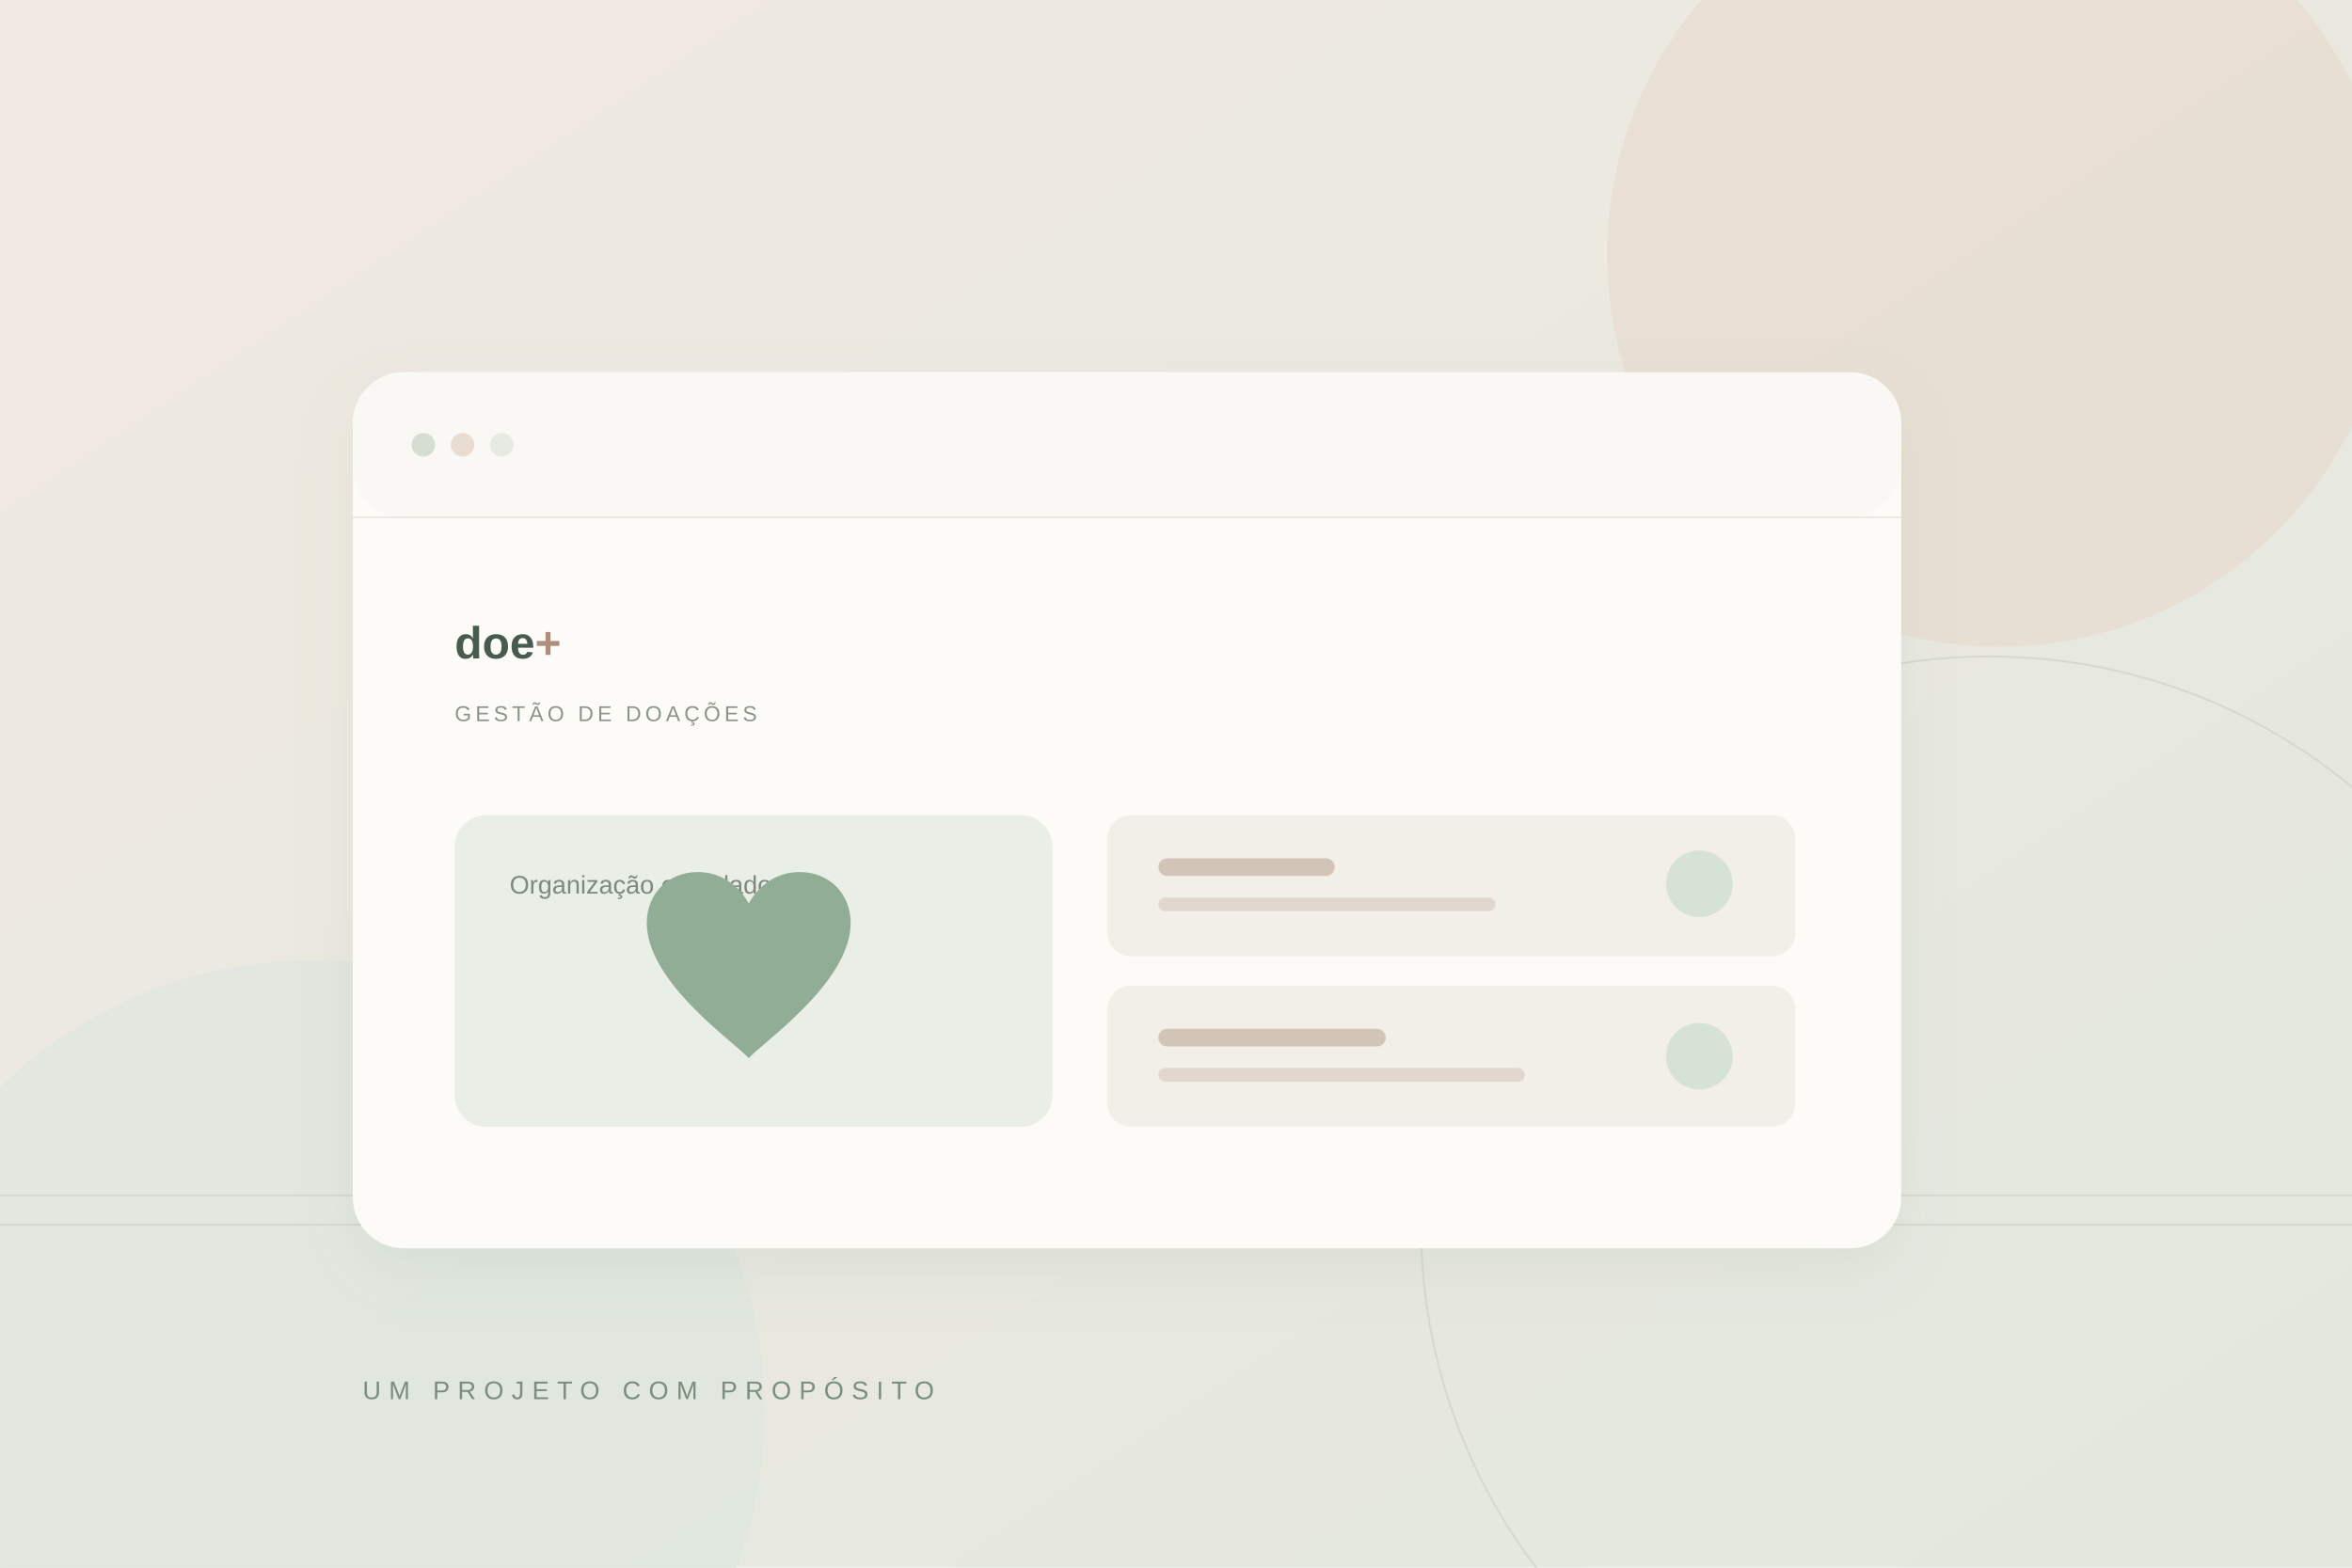
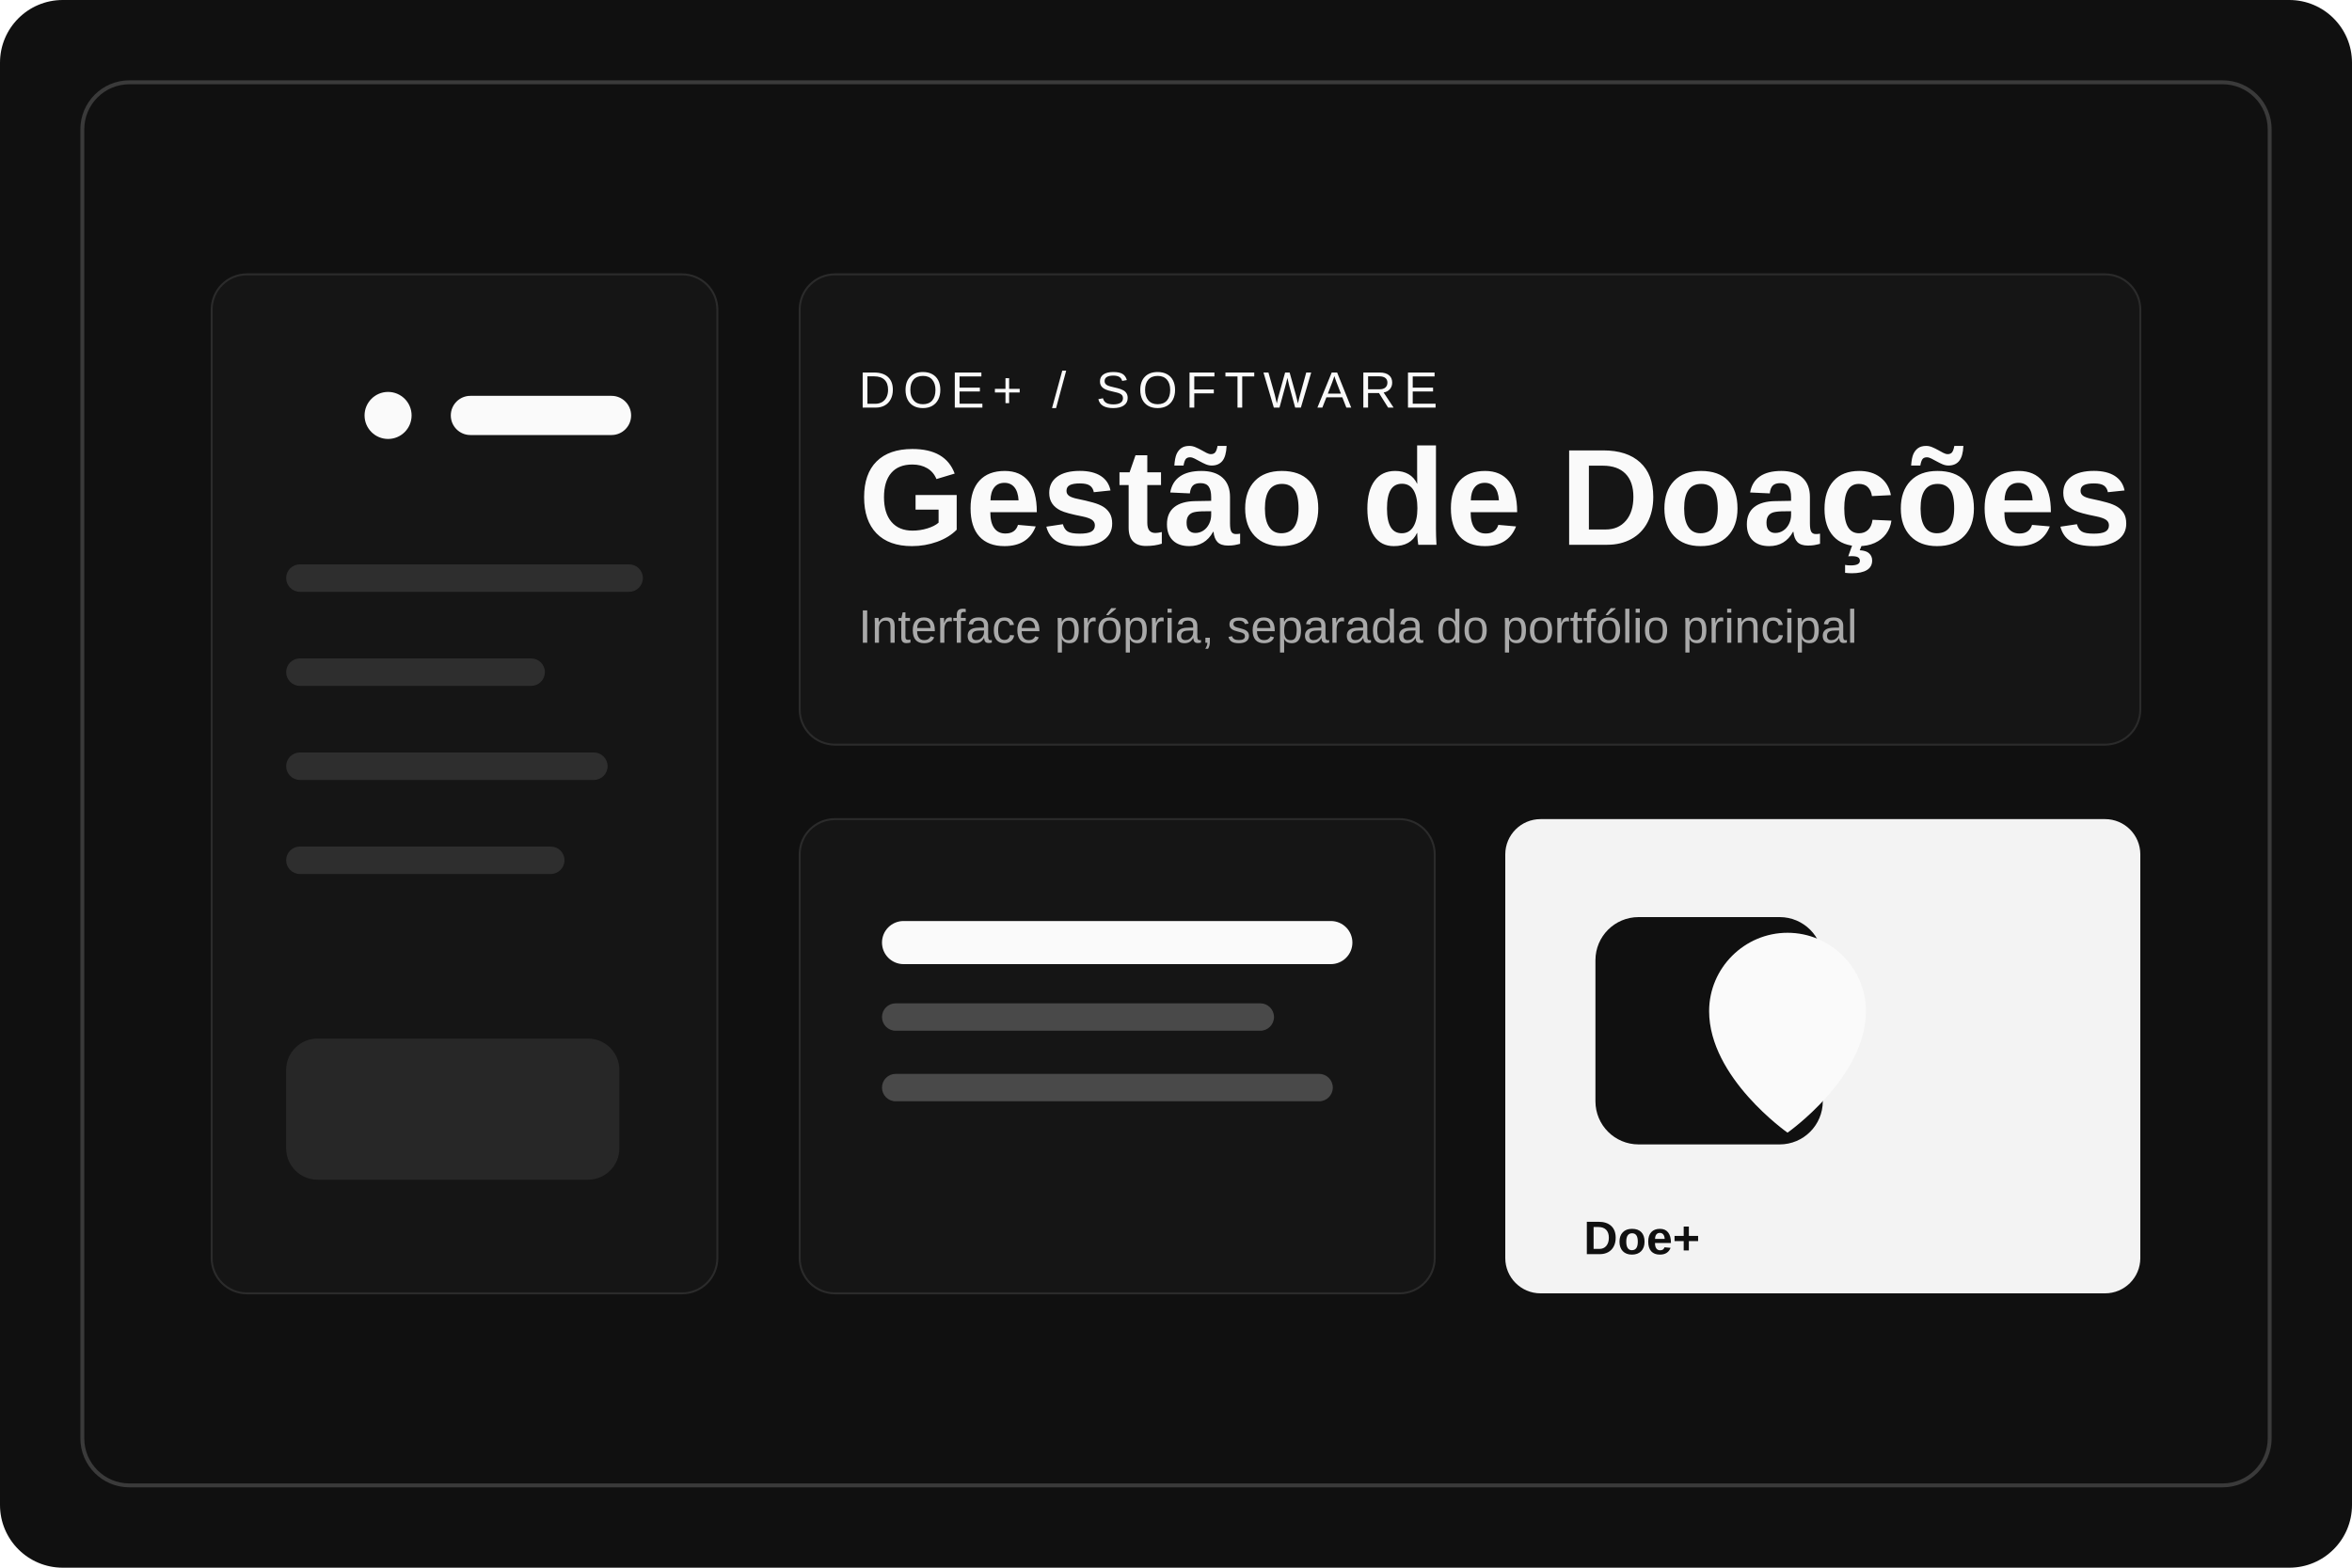
- <svg xmlns="http://www.w3.org/2000/svg" viewBox="0 0 1200 800" role="img" aria-labelledby="title desc">
-   <defs>
-     <linearGradient id="bg" x1="0" y1="0" x2="1" y2="1">
-       <stop stop-color="#f1e9e1" />
-       <stop offset="1" stop-color="#e2e8de" />
-     </linearGradient>
-     <filter id="shade" x="-20%" y="-20%" width="140%" height="140%">
-       <feDropShadow dx="0" dy="12" stdDeviation="15" flood-color="#8c968e" flood-opacity=".12" />
-     </filter>
-   </defs>
-   <rect width="1200" height="800" fill="url(#bg)" />
-   <circle cx="1020" cy="130" r="200" fill="#e8d9cc" opacity=".6" />
-   <circle cx="160" cy="720" r="230" fill="#dce6dd" opacity=".6" />
-   <g fill="none" stroke="#d3d5ca" opacity=".8">
-     <path d="M0 610h1200M0 625h1200" />
-     <circle cx="1015" cy="625" r="290" />
-   </g>
-   <g transform="translate(180 190)" filter="url(#shade)">
-     <rect width="790" height="447" rx="26" fill="#fdfbf8" />
-     <rect x="0" y="0" width="790" height="74" rx="26" fill="#f9f8f5" />
-     <path d="M0 74h790" stroke="#e9e8e2" />
-     <circle cx="36" cy="37" r="6" fill="#d5ded1" />
-     <circle cx="56" cy="37" r="6" fill="#e9dcd0" />
-     <circle cx="76" cy="37" r="6" fill="#e7e9e3" />
-     <text x="52" y="146" font-family="Arial,sans-serif" font-size="23" font-weight="700" fill="#465c50">doe<tspan fill="#ac8f7b">+</tspan>
-     </text>
-     <text x="52" y="178" font-family="Arial,sans-serif" font-size="11" letter-spacing="2" fill="#8a958a">GESTÃO DE DOAÇÕES</text>
-     <rect x="52" y="226" width="305" height="159" rx="16" fill="#e9eee7" />
-     <text x="80" y="266" font-family="Arial,sans-serif" font-size="13" fill="#7d8a7b">Organização e cuidado</text>
-     <path d="M200 348c-12-11-50-39-50-67 0-15 11-26 26-26 12 0 21 7 26 16 5-9 14-16 26-16 15 0 26 11 26 26 0 28-38 56-50 67l-2 2z" fill="#92ad95" />
-     <rect x="385" y="226" width="351" height="72" rx="12" fill="#f2efe9" />
-     <rect x="411" y="248" width="90" height="9" rx="4.5" fill="#d2c4b7" />
-     <rect x="411" y="268" width="172" height="7" rx="3.5" fill="#e2d7ce" />
-     <circle cx="687" cy="261" r="17" fill="#d6e2d5" />
-     <rect x="385" y="313" width="351" height="72" rx="12" fill="#f2efe9" />
-     <rect x="411" y="335" width="116" height="9" rx="4.5" fill="#d2c4b7" />
-     <rect x="411" y="355" width="187" height="7" rx="3.5" fill="#e2d7ce" />
-     <circle cx="687" cy="349" r="17" fill="#d6e2d5" />
-   </g>
-   <text x="185" y="714" font-family="Arial,sans-serif" letter-spacing="4" font-size="13" fill="#7b8e7d">UM PROJETO COM PROPÓSITO</text>
+ <svg xmlns="http://www.w3.org/2000/svg" viewBox="0 0 1200 800" fill="none">
+   <rect width="1200" height="800" rx="32" fill="#101010" />
+   <rect x="42" y="42" width="1116" height="716" rx="24" stroke="#FAFAFA" stroke-opacity="0.18" stroke-width="2" />
+   <rect x="108" y="140" width="258" height="520" rx="18" fill="#151515" stroke="#2B2B2B" />
+   <rect x="408" y="140" width="684" height="240" rx="18" fill="#151515" stroke="#2B2B2B" />
+   <rect x="408" y="418" width="324" height="242" rx="18" fill="#151515" stroke="#2B2B2B" />
+   <rect x="768" y="418" width="324" height="242" rx="18" fill="#F3F3F3" />
+   <circle cx="198" cy="212" r="12" fill="#FAFAFA" />
+   <rect x="230" y="202" width="92" height="20" rx="10" fill="#FAFAFA" />
+   <rect x="146" y="288" width="182" height="14" rx="7" fill="#2E2E2E" />
+   <rect x="146" y="336" width="132" height="14" rx="7" fill="#2E2E2E" />
+   <rect x="146" y="384" width="164" height="14" rx="7" fill="#2E2E2E" />
+   <rect x="146" y="432" width="142" height="14" rx="7" fill="#2E2E2E" />
+   <rect x="146" y="530" width="170" height="72" rx="16" fill="#FAFAFA" fill-opacity="0.08" />
+   <text x="438" y="208" fill="#FAFAFA" font-size="26" font-family="Arial, Helvetica, sans-serif" letter-spacing="4">DOE+ / SOFTWARE</text>
+   <text x="438" y="278" fill="#FAFAFA" font-size="70" font-family="Arial, Helvetica, sans-serif" font-weight="700">Gestão de Doações</text>
+   <text x="438" y="328" fill="#A9A9A9" font-size="24" font-family="Arial, Helvetica, sans-serif">Interface própria, separada do portfólio principal</text>
+   <rect x="450" y="470" width="240" height="22" rx="11" fill="#FAFAFA" />
+   <rect x="450" y="512" width="200" height="14" rx="7" fill="#494949" />
+   <rect x="450" y="548" width="230" height="14" rx="7" fill="#494949" />
+   <rect x="814" y="468" width="116" height="116" rx="22" fill="#101010" />
+   <path d="M872 516c0-22 18-40 40-40 22 0 40 18 40 40 0 34-40 62-40 62s-40-28-40-62Z" fill="#FAFAFA" />
+   <text x="808" y="640" fill="#101010" font-size="24" font-family="Arial, Helvetica, sans-serif" font-weight="700">Doe+</text>
</svg>
